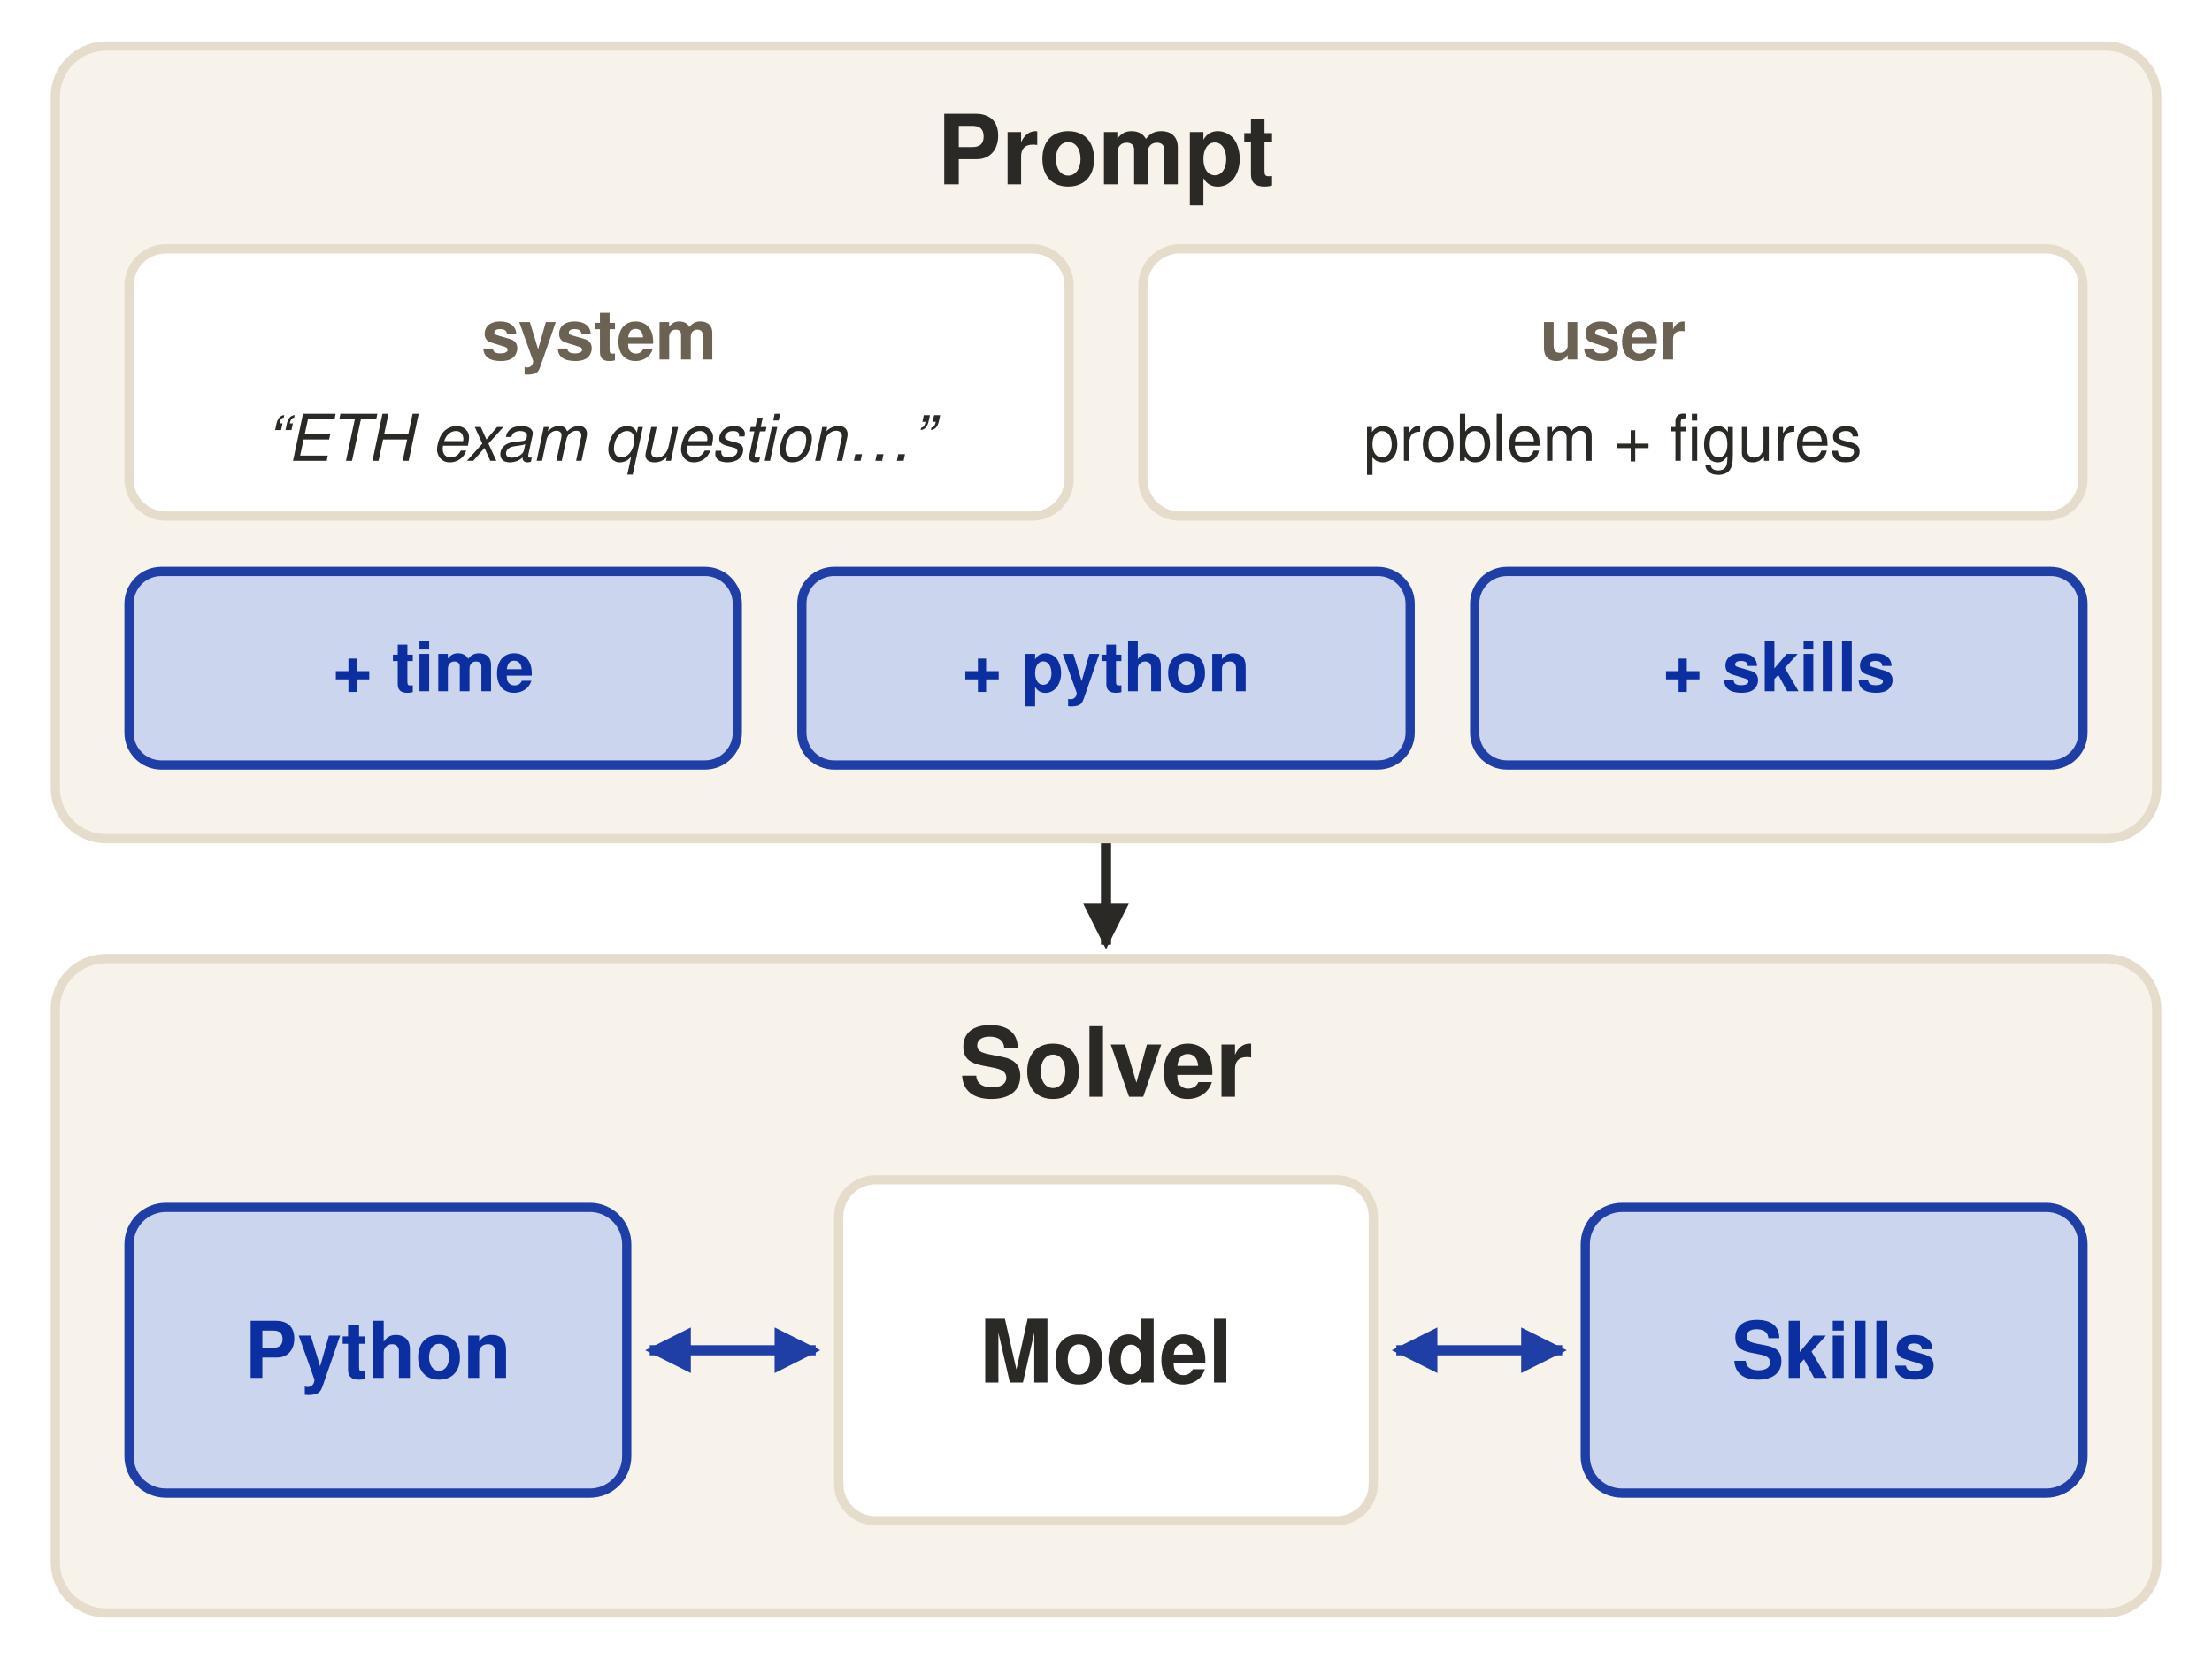
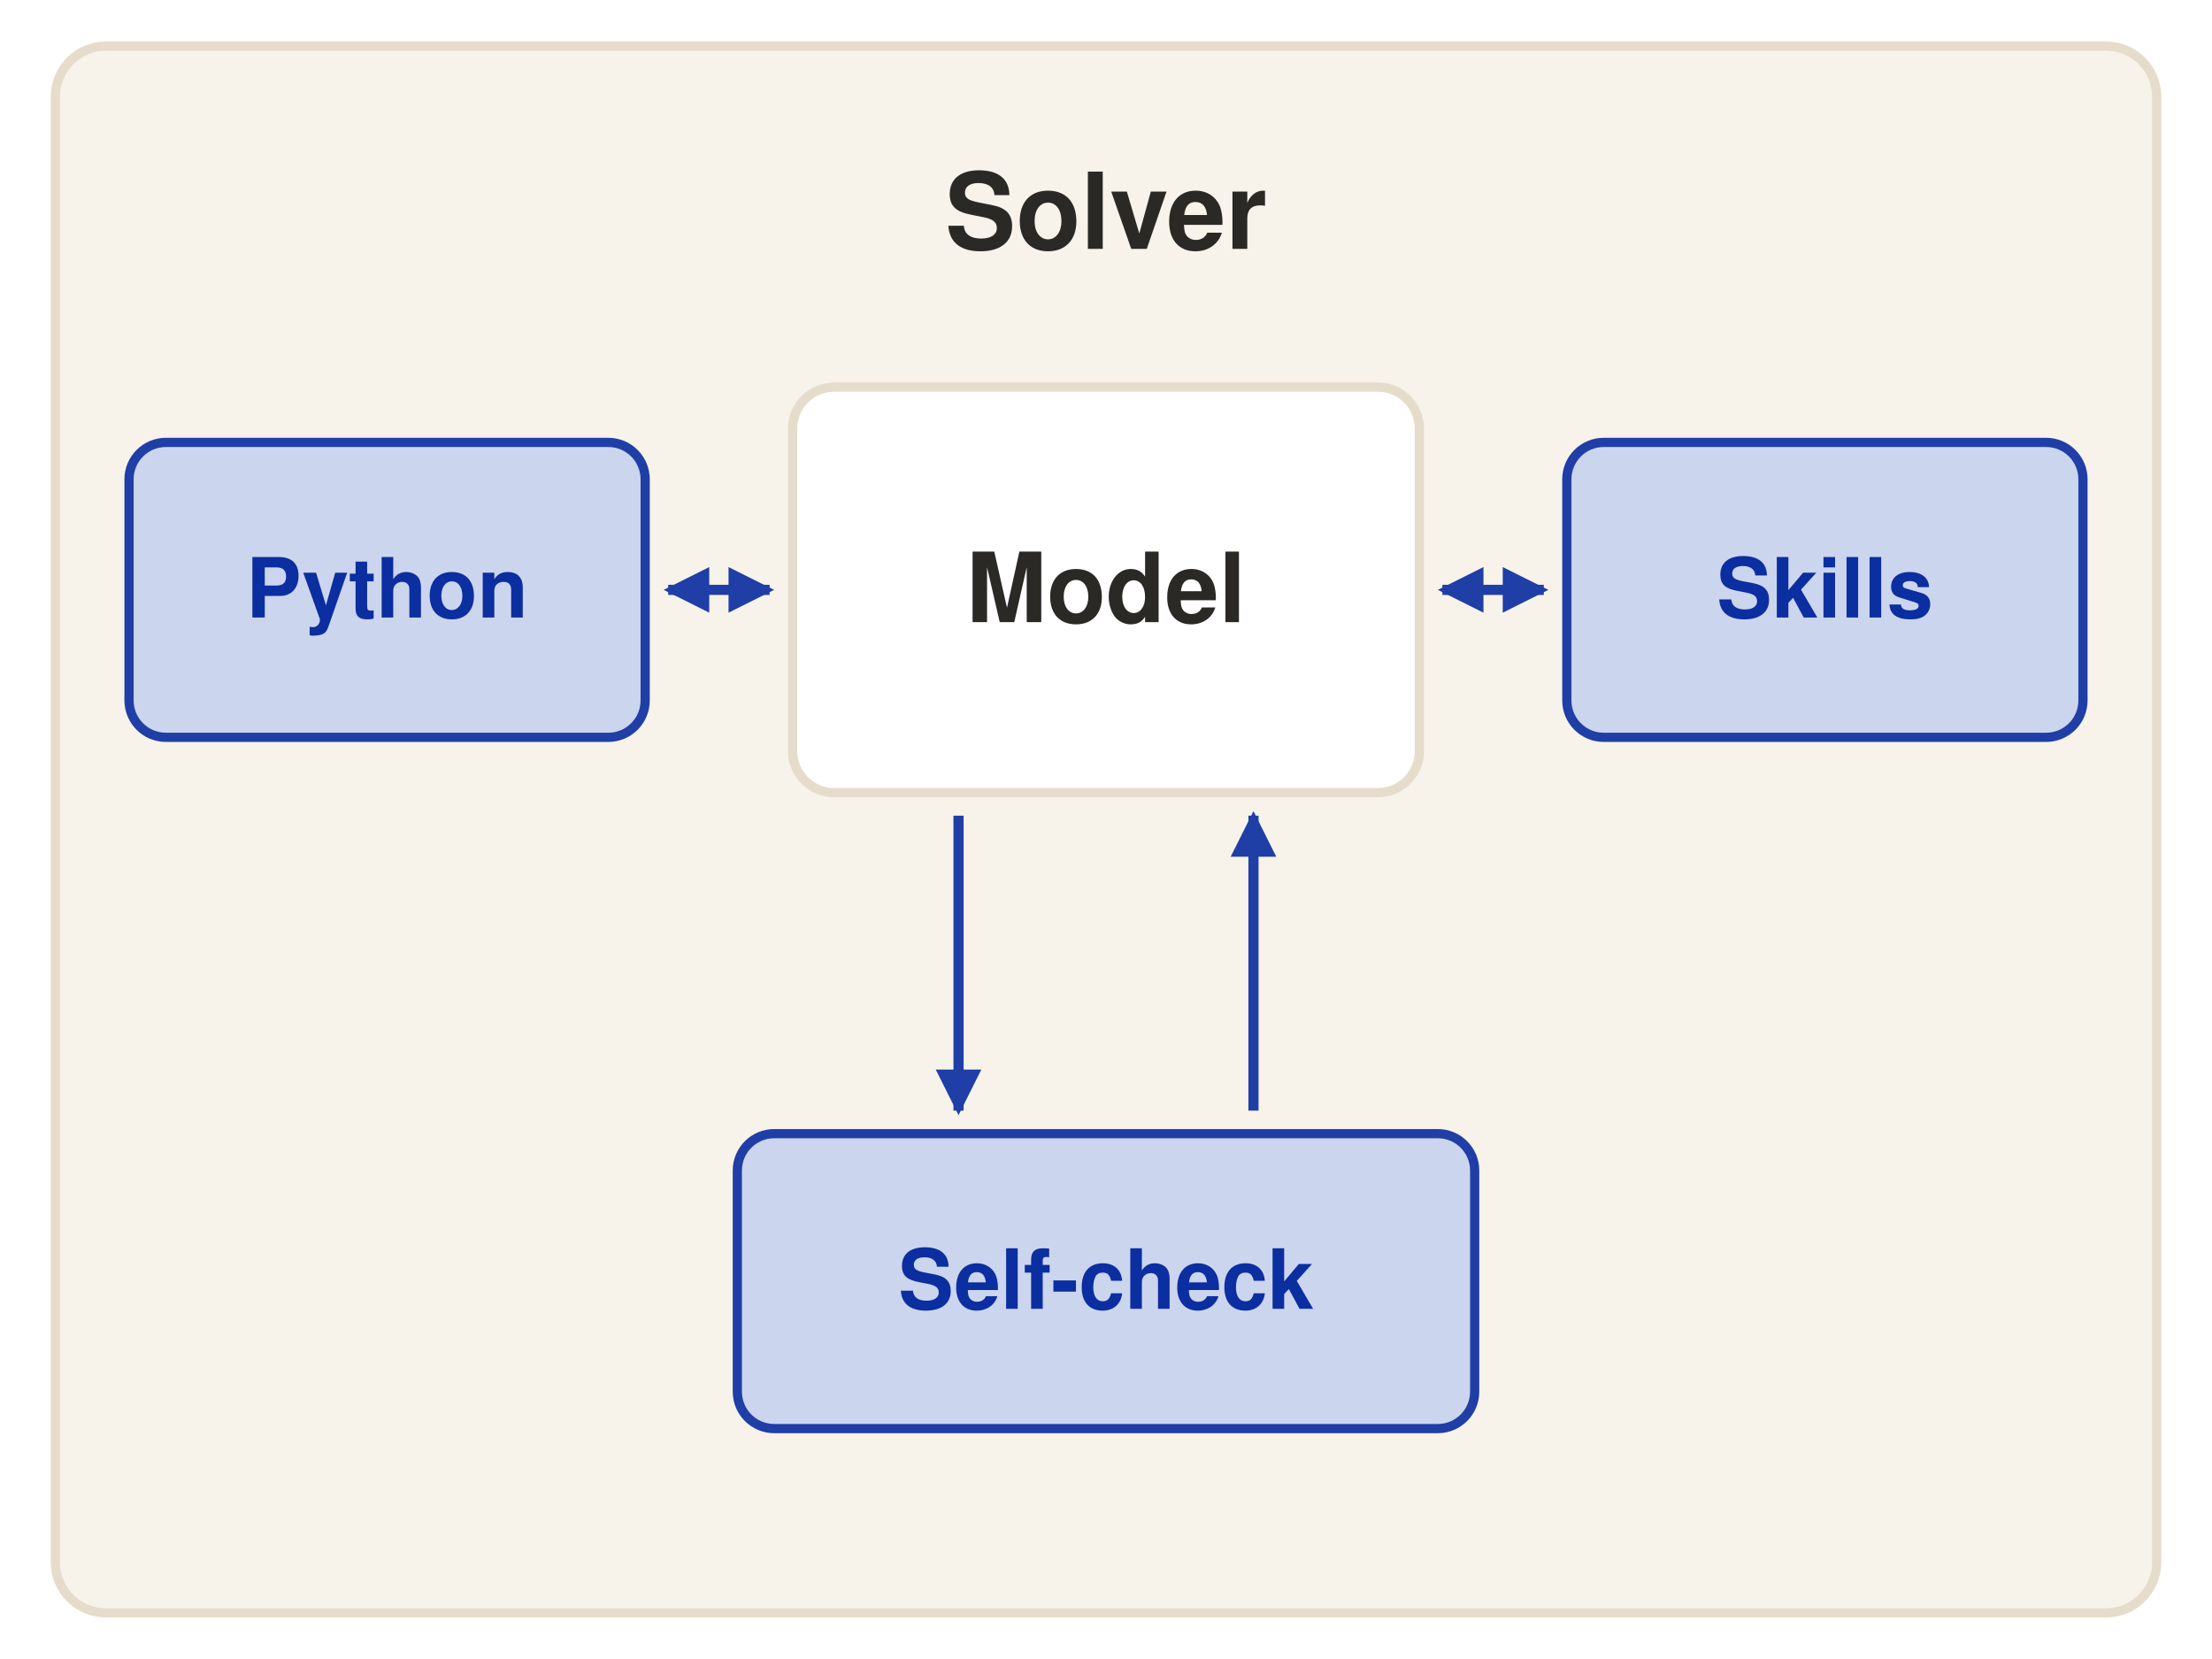
<svg xmlns="http://www.w3.org/2000/svg" viewBox="0 0 480 360" width="480" height="360" font-family="Avenir Next, Avenir, 'Helvetica Neue', Helvetica, Arial, sans-serif">
  <defs>
-     <marker id="ah" viewBox="0 0 10 10" refX="9" refY="5" markerWidth="4.5" markerHeight="4.5" orient="auto-start-reverse">
-       <path d="M0,0 L10,5 L0,10 z" fill="#2b2926" />
-     </marker>
    <marker id="ab" viewBox="0 0 10 10" refX="9" refY="5" markerWidth="4.5" markerHeight="4.5" orient="auto-start-reverse">
      <path d="M0,0 L10,5 L0,10 z" fill="#1f3fa6" />
    </marker>
  </defs>
  <rect width="480" height="360" fill="#fff" />
-   <rect x="12" y="10" width="456" height="172" rx="11" fill="#f7f2ea" stroke="#e6dccb" stroke-width="2" />
-   <text x="240" y="40" text-anchor="middle" font-size="21" font-weight="700" fill="#2b2926">Prompt</text>
-   <rect x="28" y="54" width="204" height="58" rx="8" fill="#fff" stroke="#e6dccb" stroke-width="2" />
-   <text x="130" y="78" text-anchor="middle" font-size="15" font-weight="700" fill="#6b6253">system</text>
-   <text x="130" y="100" text-anchor="middle" font-size="14" font-style="italic" fill="#2b2926">“ETH exam question…”</text>
-   <rect x="248" y="54" width="204" height="58" rx="8" fill="#fff" stroke="#e6dccb" stroke-width="2" />
-   <text x="350" y="78" text-anchor="middle" font-size="15" font-weight="700" fill="#6b6253">user</text>
-   <text x="350" y="100" text-anchor="middle" font-size="14" fill="#2b2926">problem + figures</text>
-   <g font-size="15" font-weight="700" fill="#0b2ea0" text-anchor="middle">
-     <rect x="28" y="124" width="132" height="42" rx="7" fill="#ccd5ee" stroke="#1f3fa6" stroke-width="2" />
-     <text x="94" y="150">+ time</text>
-     <rect x="174" y="124" width="132" height="42" rx="7" fill="#ccd5ee" stroke="#1f3fa6" stroke-width="2" />
-     <text x="240" y="150">+ python</text>
-     <rect x="320" y="124" width="132" height="42" rx="7" fill="#ccd5ee" stroke="#1f3fa6" stroke-width="2" />
-     <text x="386" y="150">+ skills</text>
-   </g>
-   <path d="M240,183 L240,205" stroke="#2b2926" stroke-width="2.2" marker-end="url(#ah)" />
-   <rect x="12" y="208" width="456" height="142" rx="11" fill="#f7f2ea" stroke="#e6dccb" stroke-width="2" />
-   <text x="240" y="238" text-anchor="middle" font-size="21" font-weight="700" fill="#2b2926">Solver</text>
-   <rect x="182" y="256" width="116" height="74" rx="8" fill="#fff" stroke="#e6dccb" stroke-width="2" />
-   <text x="240" y="300" text-anchor="middle" font-size="19" font-weight="700" fill="#2b2926">Model</text>
-   <g font-size="17" font-weight="700" fill="#0b2ea0" text-anchor="middle">
-     <rect x="28" y="262" width="108" height="62" rx="8" fill="#ccd5ee" stroke="#1f3fa6" stroke-width="2" />
-     <text x="82" y="299">Python</text>
-     <rect x="344" y="262" width="108" height="62" rx="8" fill="#ccd5ee" stroke="#1f3fa6" stroke-width="2" />
-     <text x="398" y="299">Skills</text>
+   <rect x="12" y="10" width="456" height="340" rx="11" fill="#f7f2ea" stroke="#e6dccb" stroke-width="2" />
+   <text x="240" y="54" text-anchor="middle" font-size="23" font-weight="700" fill="#2b2926">Solver</text>
+   <rect x="172" y="84" width="136" height="88" rx="9" fill="#fff" stroke="#e6dccb" stroke-width="2" />
+   <text x="240" y="135" text-anchor="middle" font-size="21" font-weight="700" fill="#2b2926">Model</text>
+   <g font-size="18" font-weight="700" fill="#0b2ea0" text-anchor="middle">
+     <rect x="28" y="96" width="112" height="64" rx="8" fill="#ccd5ee" stroke="#1f3fa6" stroke-width="2" />
+     <text x="84" y="134">Python</text>
+     <rect x="340" y="96" width="112" height="64" rx="8" fill="#ccd5ee" stroke="#1f3fa6" stroke-width="2" />
+     <text x="396" y="134">Skills</text>
+     <rect x="160" y="246" width="160" height="64" rx="8" fill="#ccd5ee" stroke="#1f3fa6" stroke-width="2" />
+     <text x="240" y="284">Self-check</text>
  </g>
  <g stroke="#1f3fa6" stroke-width="2.2" fill="none">
-     <path d="M141,293 L177,293" marker-start="url(#ab)" marker-end="url(#ab)" />
-     <path d="M303,293 L339,293" marker-start="url(#ab)" marker-end="url(#ab)" />
+     <path d="M145,128 L167,128" marker-start="url(#ab)" marker-end="url(#ab)" />
+     <path d="M313,128 L335,128" marker-start="url(#ab)" marker-end="url(#ab)" />
+     <path d="M208,177 L208,241" marker-end="url(#ab)" />
+     <path d="M272,241 L272,177" marker-end="url(#ab)" />
  </g>
</svg>
